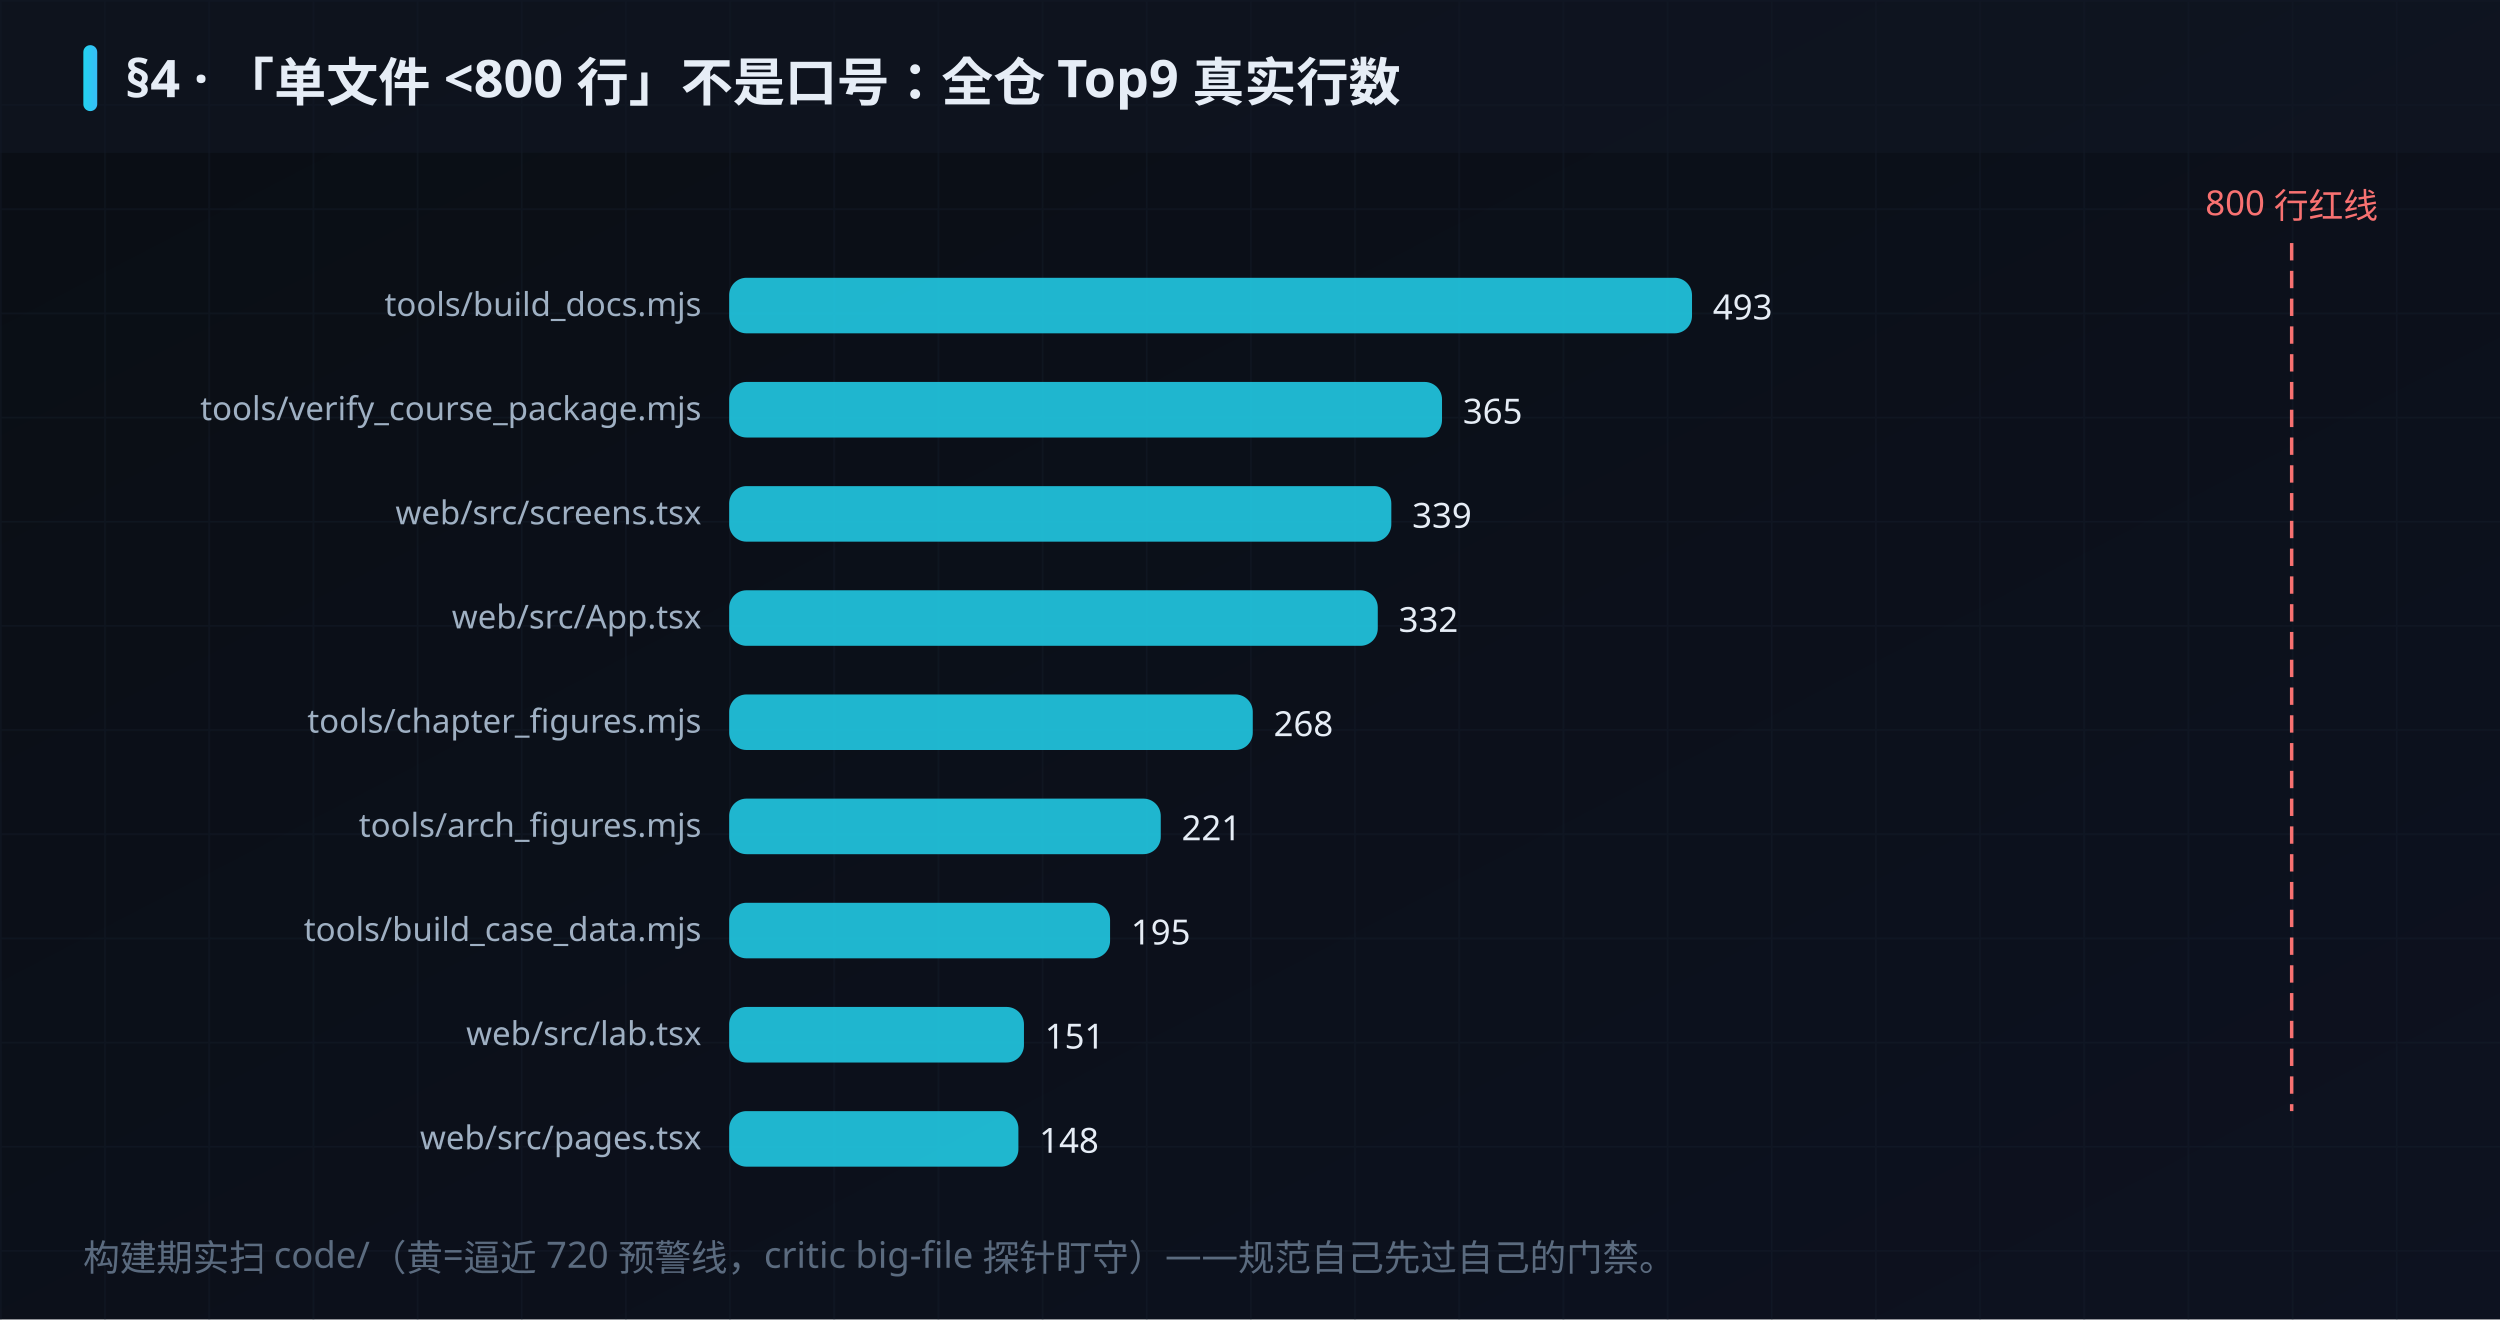
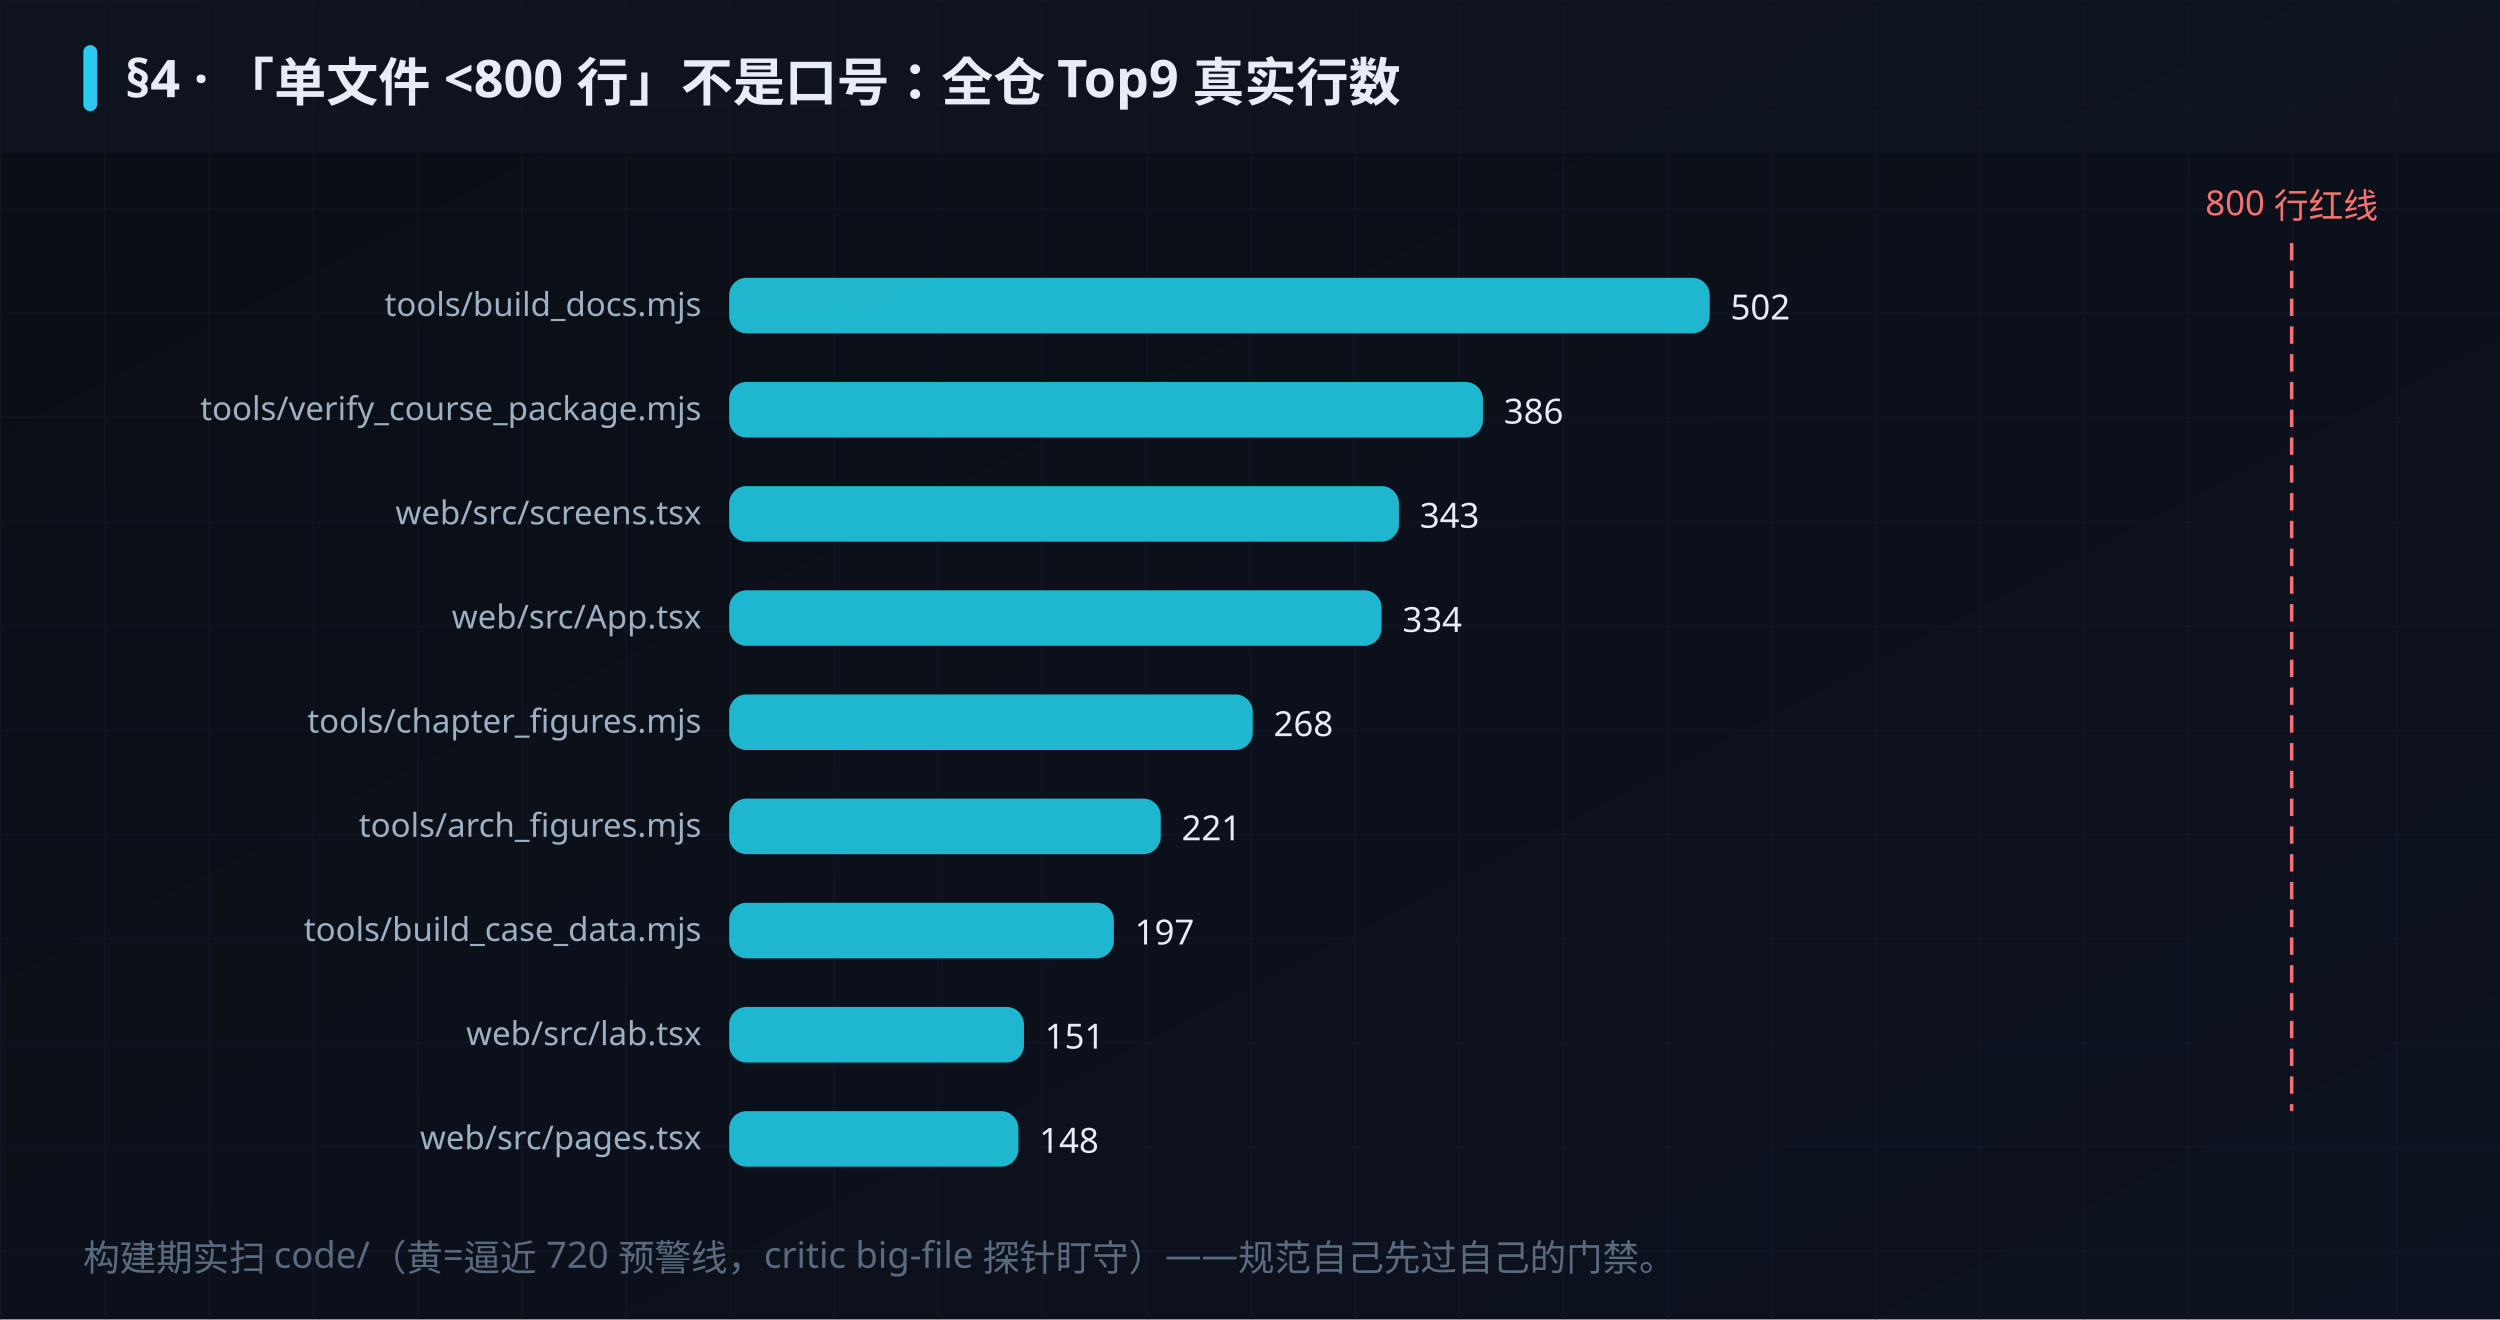
<svg xmlns="http://www.w3.org/2000/svg" viewBox="0 0 720 380" font-family="PingFang SC,Microsoft YaHei,sans-serif">
  <defs>
    <linearGradient id="dbg" x1="0" y1="0" x2="1" y2="1">
      <stop offset="0" stop-color="#0a0e14" />
      <stop offset="1" stop-color="#0d1220" />
    </linearGradient>
    <linearGradient id="dac" x1="0" y1="0" x2="1" y2="0">
      <stop offset="0" stop-color="#22d3ee" />
      <stop offset="1" stop-color="#38bdf8" />
    </linearGradient>
    <pattern id="dgrid" width="30" height="30" patternUnits="userSpaceOnUse">
      <path d="M30 0H0V30" fill="none" stroke="#16202e" stroke-width="1" />
    </pattern>
    <filter id="dsh" x="-20%" y="-20%" width="140%" height="140%">
      <feDropShadow dx="0" dy="1.5" stdDeviation="2.5" flood-color="#000" flood-opacity="0.35" />
    </filter>
  </defs>
  <rect width="720" height="380" fill="url(#dbg)" />
  <rect width="720" height="380" fill="url(#dgrid)" opacity="0.35" />
  <rect x="0" y="0" width="720" height="44" fill="#121826" opacity="0.5" />
  <rect x="24" y="13" width="4" height="19" rx="2" fill="url(#dac)" />
  <text x="36" y="28" font-size="15" font-weight="750" fill="#e6edf6">§4 · 「单文件 &lt;800 行」不是口号：全仓 Top9 真实行数</text>
  <text x="24" y="366" font-size="10.5" fill="#5b6b7f">构建期实扫 code/（黄=逼近 720 预警线，critic big-file 探针盯守）——规范自己先过自己的门禁。</text>
  <line x1="660" y1="70" x2="660" y2="320" stroke="#f87171" stroke-dasharray="5 3" />
  <text x="660" y="62" font-size="10" fill="#f87171" text-anchor="middle">800 行红线</text>
  <text x="202" y="91" font-size="9.5" fill="#9fb0c3" text-anchor="end">tools/build_docs.mjs</text>
-   <rect x="210" y="80" width="277.3" height="16" rx="5" fill="#22d3ee" opacity="0.85" />
-   <text x="493.3" y="92" font-size="10" fill="#e6edf6">493</text>
+   <rect x="210" y="80" width="282.4" height="16" rx="5" fill="#22d3ee" opacity="0.85" />
+   <text x="498.4" y="92" font-size="10" fill="#e6edf6">502</text>
  <text x="202" y="121" font-size="9.5" fill="#9fb0c3" text-anchor="end">tools/verify_course_package.mjs</text>
-   <rect x="210" y="110" width="205.3" height="16" rx="5" fill="#22d3ee" opacity="0.85" />
-   <text x="421.3" y="122" font-size="10" fill="#e6edf6">365</text>
+   <rect x="210" y="110" width="217.1" height="16" rx="5" fill="#22d3ee" opacity="0.85" />
+   <text x="433.1" y="122" font-size="10" fill="#e6edf6">386</text>
  <text x="202" y="151" font-size="9.5" fill="#9fb0c3" text-anchor="end">web/src/screens.tsx</text>
-   <rect x="210" y="140" width="190.7" height="16" rx="5" fill="#22d3ee" opacity="0.85" />
-   <text x="406.7" y="152" font-size="10" fill="#e6edf6">339</text>
+   <rect x="210" y="140" width="192.9" height="16" rx="5" fill="#22d3ee" opacity="0.85" />
+   <text x="408.9" y="152" font-size="10" fill="#e6edf6">343</text>
  <text x="202" y="181" font-size="9.5" fill="#9fb0c3" text-anchor="end">web/src/App.tsx</text>
-   <rect x="210" y="170" width="186.8" height="16" rx="5" fill="#22d3ee" opacity="0.85" />
-   <text x="402.8" y="182" font-size="10" fill="#e6edf6">332</text>
+   <rect x="210" y="170" width="187.9" height="16" rx="5" fill="#22d3ee" opacity="0.85" />
+   <text x="403.9" y="182" font-size="10" fill="#e6edf6">334</text>
  <text x="202" y="211" font-size="9.5" fill="#9fb0c3" text-anchor="end">tools/chapter_figures.mjs</text>
  <rect x="210" y="200" width="150.8" height="16" rx="5" fill="#22d3ee" opacity="0.85" />
  <text x="366.8" y="212" font-size="10" fill="#e6edf6">268</text>
  <text x="202" y="241" font-size="9.5" fill="#9fb0c3" text-anchor="end">tools/arch_figures.mjs</text>
  <rect x="210" y="230" width="124.3" height="16" rx="5" fill="#22d3ee" opacity="0.85" />
  <text x="340.3" y="242" font-size="10" fill="#e6edf6">221</text>
  <text x="202" y="271" font-size="9.5" fill="#9fb0c3" text-anchor="end">tools/build_case_data.mjs</text>
-   <rect x="210" y="260" width="109.7" height="16" rx="5" fill="#22d3ee" opacity="0.85" />
-   <text x="325.7" y="272" font-size="10" fill="#e6edf6">195</text>
+   <rect x="210" y="260" width="110.8" height="16" rx="5" fill="#22d3ee" opacity="0.85" />
+   <text x="326.8" y="272" font-size="10" fill="#e6edf6">197</text>
  <text x="202" y="301" font-size="9.5" fill="#9fb0c3" text-anchor="end">web/src/lab.tsx</text>
  <rect x="210" y="290" width="84.9" height="16" rx="5" fill="#22d3ee" opacity="0.85" />
  <text x="300.9" y="302" font-size="10" fill="#e6edf6">151</text>
  <text x="202" y="331" font-size="9.5" fill="#9fb0c3" text-anchor="end">web/src/pages.tsx</text>
  <rect x="210" y="320" width="83.3" height="16" rx="5" fill="#22d3ee" opacity="0.85" />
  <text x="299.3" y="332" font-size="10" fill="#e6edf6">148</text>
</svg>
